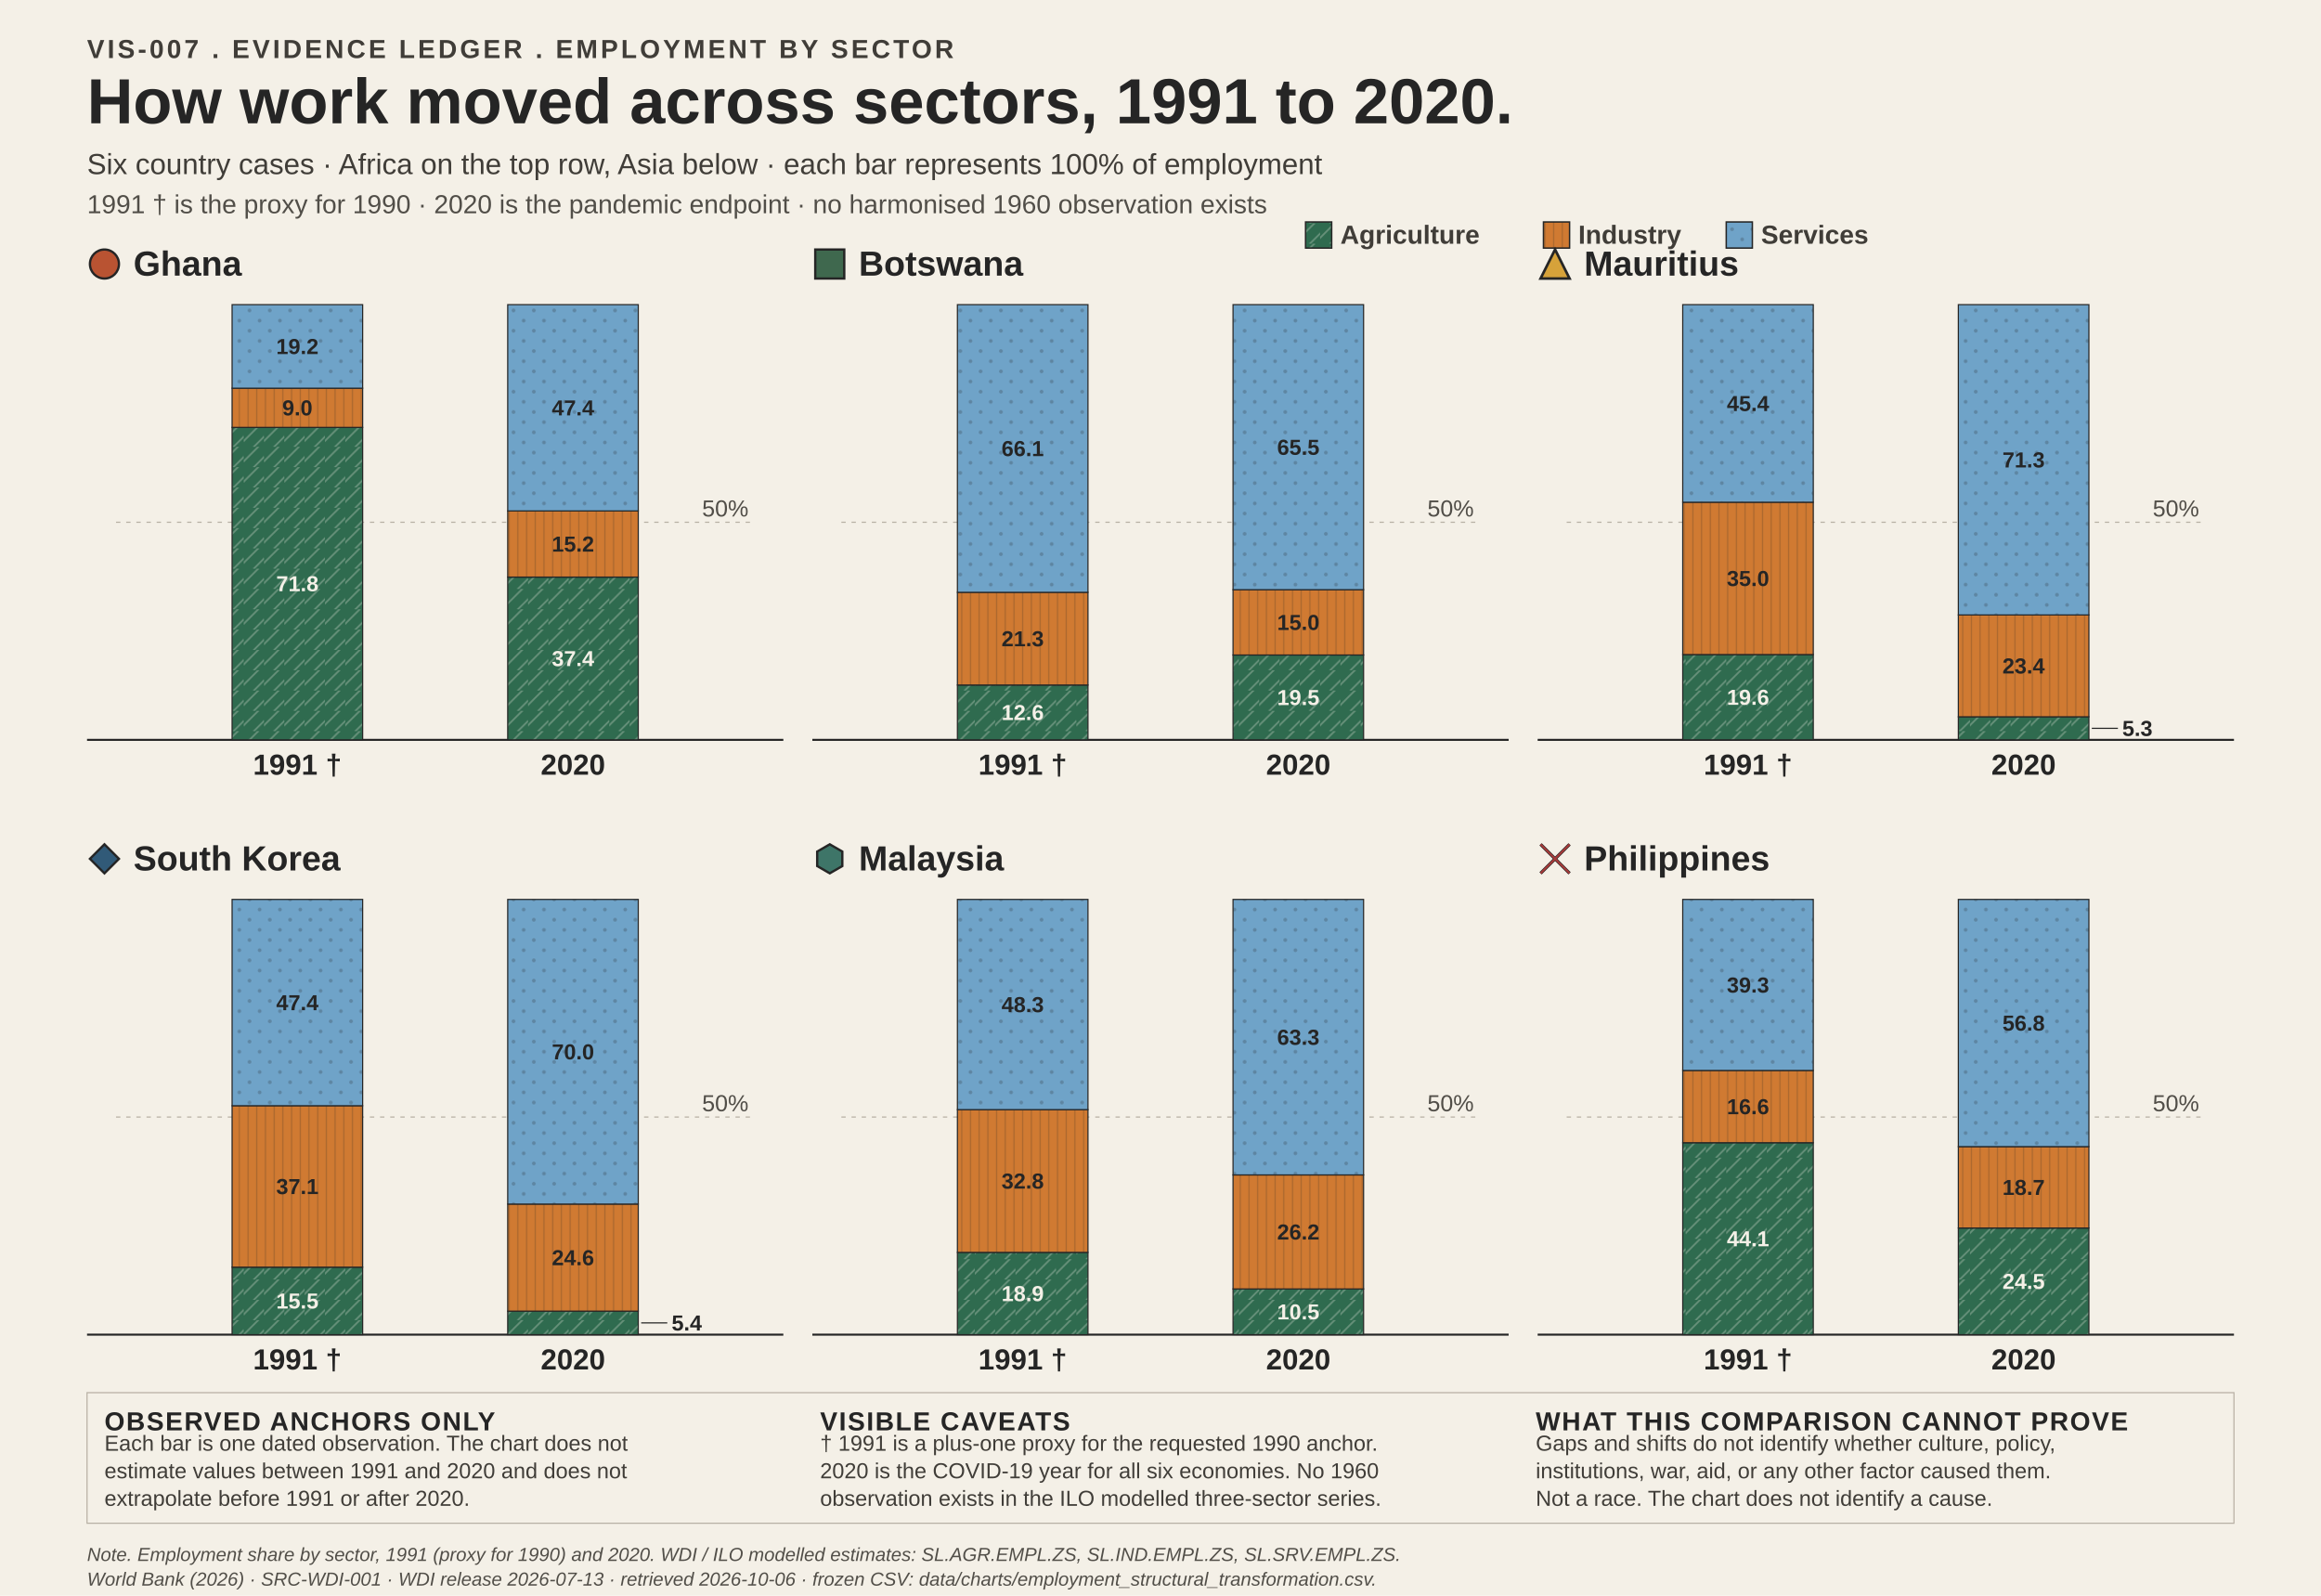
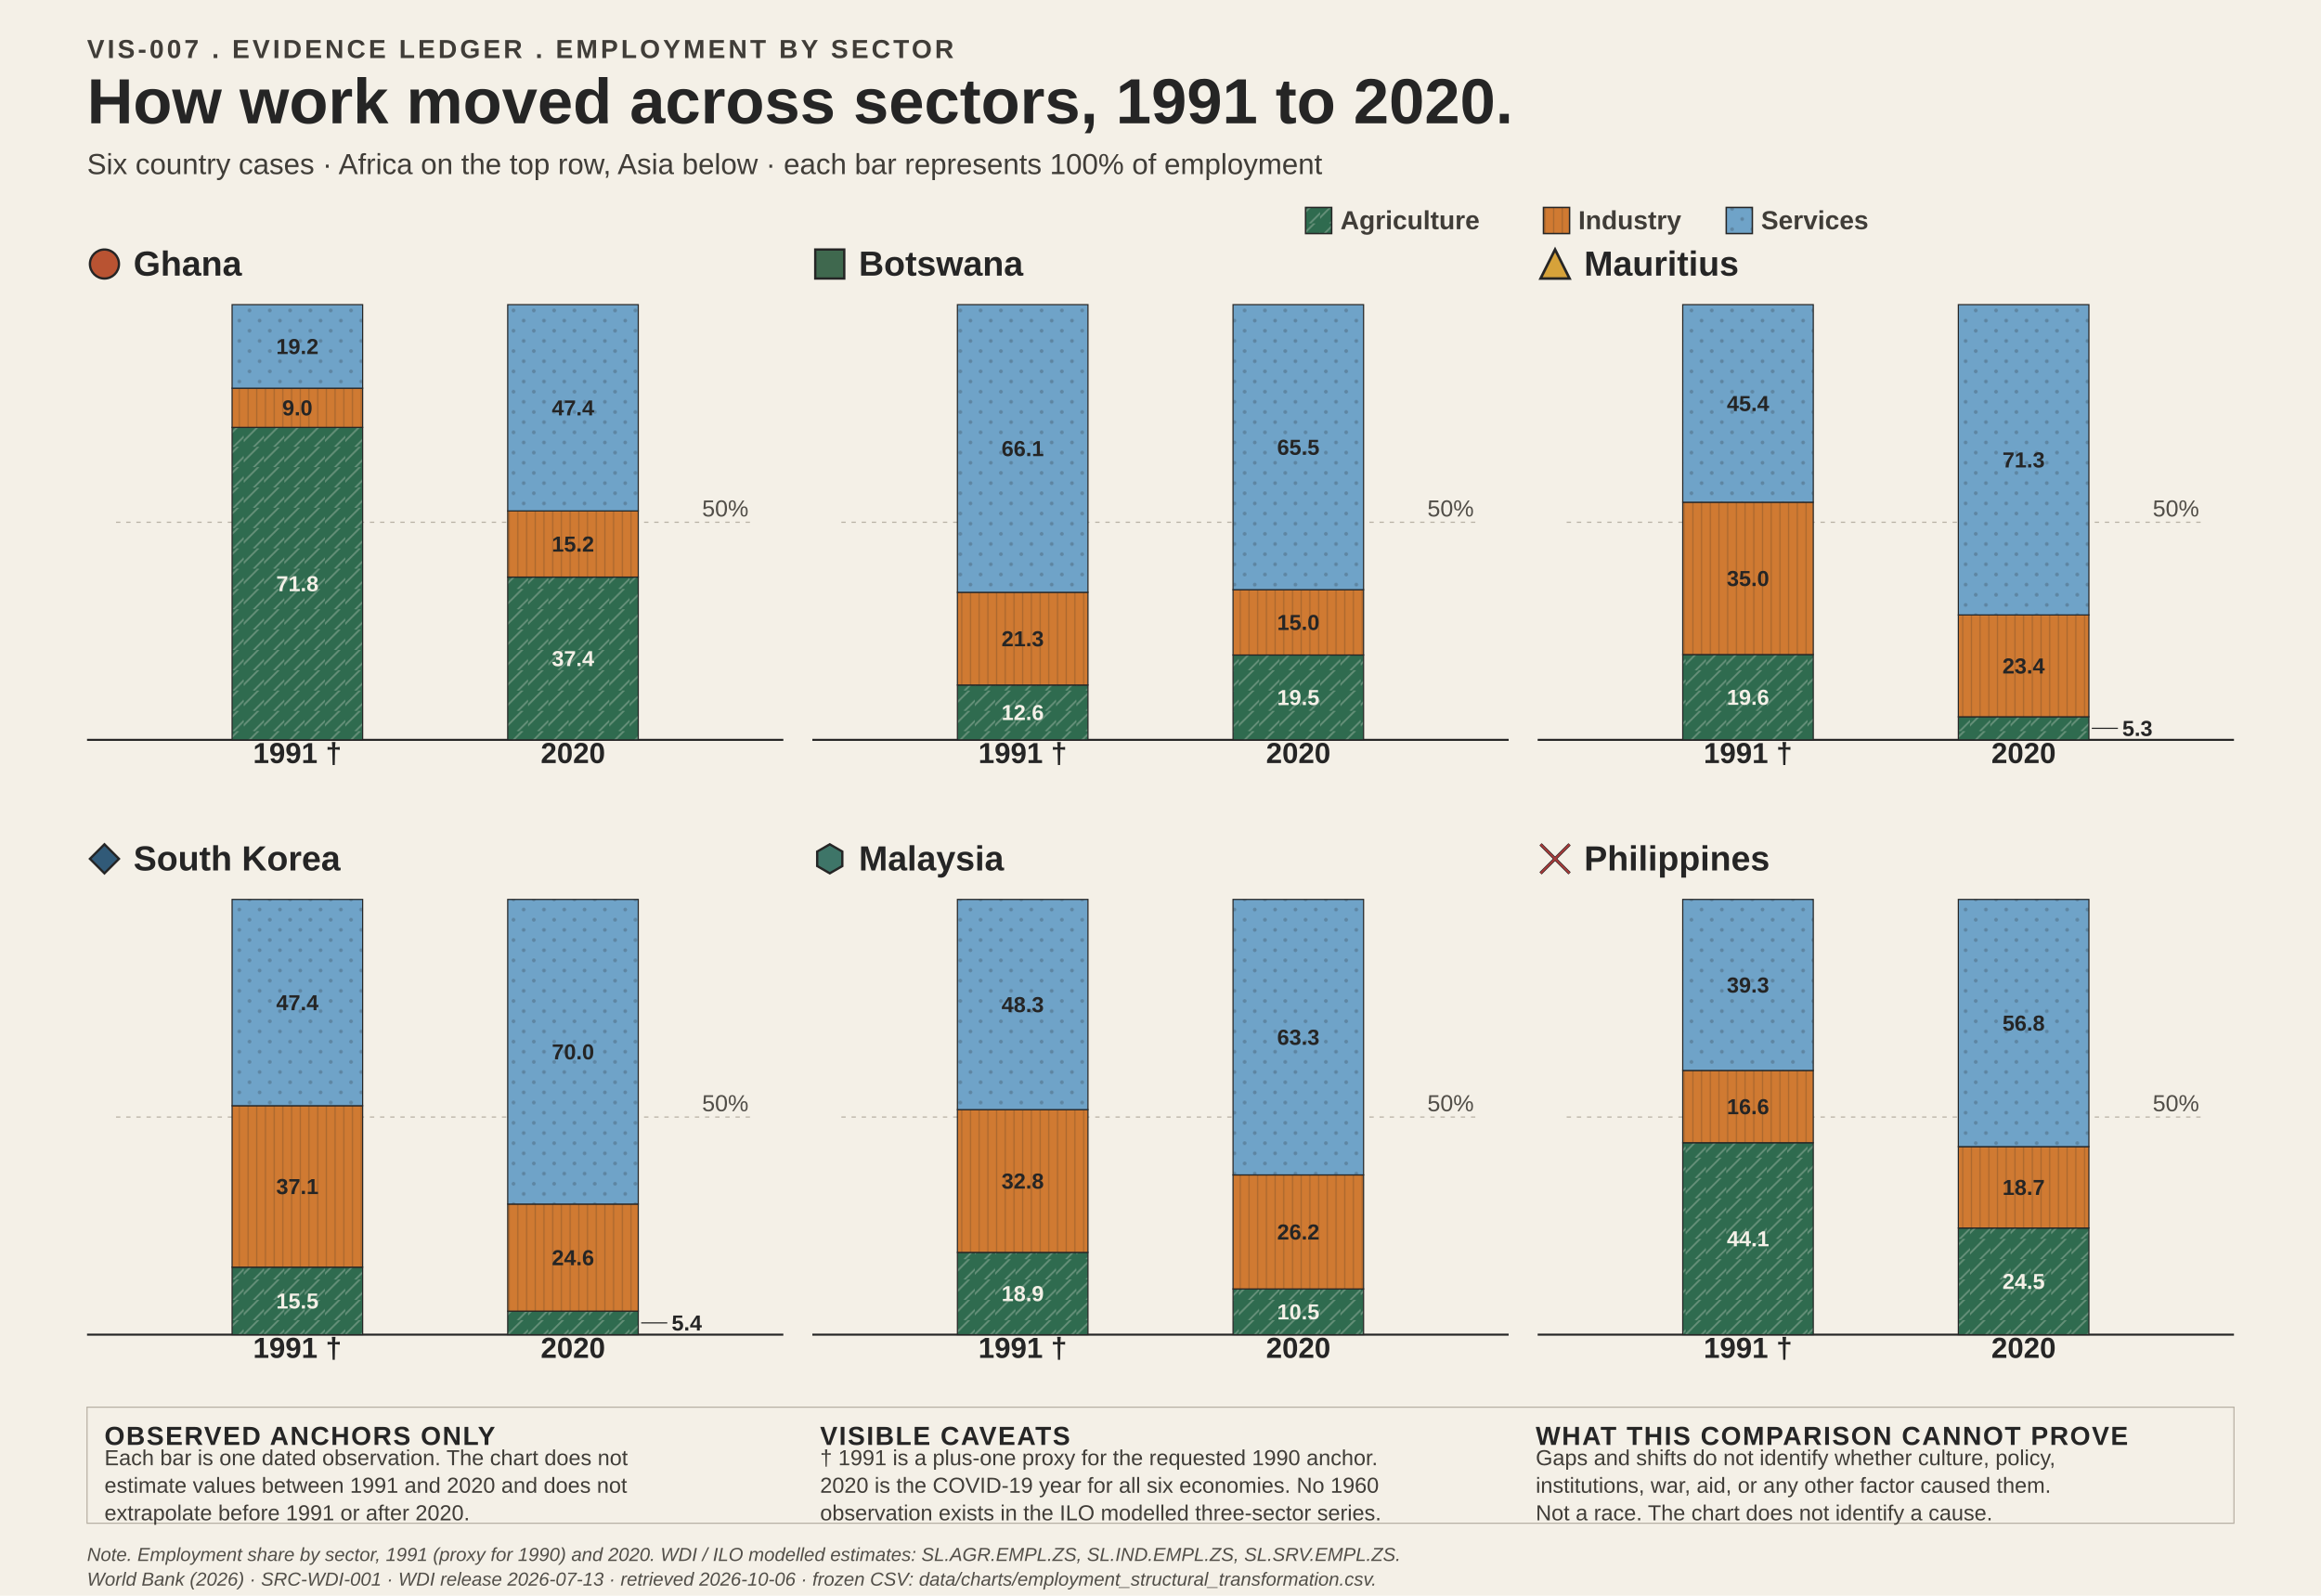
<svg xmlns="http://www.w3.org/2000/svg" viewBox="0 0 1600 1100" width="1600" height="1100" role="img" aria-labelledby="chart-title chart-desc" font-family="Montserrat, &quot;Helvetica Neue&quot;, Arial, sans-serif">
  <defs>
    <pattern id="agriculture-pattern" width="14" height="14" patternUnits="userSpaceOnUse">
      <rect width="14" height="14" fill="#2F6B4F" />
      <path d="M-2,12 L12,-2 M5,16 L16,5" stroke="#F4F0E7" stroke-width="1.2" opacity="0.28" />
    </pattern>
    <pattern id="industry-pattern" width="12" height="12" patternUnits="userSpaceOnUse">
      <rect width="12" height="12" fill="#D07A32" />
      <path d="M3,0 V12 M9,0 V12" stroke="#252525" stroke-width="0.9" opacity="0.20" />
    </pattern>
    <pattern id="services-pattern" width="14" height="14" patternUnits="userSpaceOnUse">
      <rect width="14" height="14" fill="#6FA3C8" />
      <circle cx="4" cy="4" r="1.3" fill="#252525" opacity="0.23" />
      <circle cx="11" cy="11" r="1.3" fill="#252525" opacity="0.23" />
    </pattern>
    <style>rect[fill="#4A3D28"] { fill: url(#agriculture-pattern); } rect[fill="#9B8F6E"] { fill: url(#industry-pattern); } rect[fill="#DBD2BA"] { fill: url(#services-pattern); }</style>
  </defs>
  <rect x="0" y="0" width="1600" height="1100" fill="#F4F0E7" />
  <text x="60" y="40" fill="#403D38" font-size="18" letter-spacing="2" font-weight="600">VIS-007 . EVIDENCE LEDGER . EMPLOYMENT BY SECTOR</text>
  <text x="60" y="85" fill="#252525" font-size="44" font-weight="700">How work moved across sectors, 1991 to 2020.</text>
  <text x="60" y="120" fill="#403D38" font-size="20" font-weight="500">Six country cases · Africa on the top row, Asia below · each bar represents 100% of employment</text>
-   <text x="60" y="147" fill="#514E48" font-size="18" font-weight="400">1991 † is the proxy for 1990 · 2020 is the pandemic endpoint · no harmonised 1960 observation exists</text>
-   <rect x="900" y="153" width="18" height="18" fill="#4A3D28" stroke="#252525" stroke-width="1" />
-   <text x="924" y="168" fill="#403D38" font-size="18" font-weight="600">Agriculture</text>
-   <rect x="1064" y="153" width="18" height="18" fill="#9B8F6E" stroke="#252525" stroke-width="1" />
-   <text x="1088" y="168" fill="#403D38" font-size="18" font-weight="600">Industry</text>
-   <rect x="1190" y="153" width="18" height="18" fill="#DBD2BA" stroke="#252525" stroke-width="1" />
-   <text x="1214" y="168" fill="#403D38" font-size="18" font-weight="600">Services</text>
+   <rect x="900" y="143" width="18" height="18" fill="#4A3D28" stroke="#252525" stroke-width="1" />
+   <text x="924" y="158" fill="#403D38" font-size="18" font-weight="600">Agriculture</text>
+   <rect x="1064" y="143" width="18" height="18" fill="#9B8F6E" stroke="#252525" stroke-width="1" />
+   <text x="1088" y="158" fill="#403D38" font-size="18" font-weight="600">Industry</text>
+   <rect x="1190" y="143" width="18" height="18" fill="#DBD2BA" stroke="#252525" stroke-width="1" />
+   <text x="1214" y="158" fill="#403D38" font-size="18" font-weight="600">Services</text>
  <g aria-label="Ghana: 1991, agriculture 71.8 percent, industry 9.0 percent, services 19.2 percent. 2020, agriculture 37.4 percent, industry 15.2 percent, services 47.4 percent.">
    <circle cx="72.0" cy="182" r="10.0" fill="#B95332" stroke="#252525" stroke-width="1.6" />
    <text x="92.0" y="190.0" fill="#252525" font-size="24" font-weight="700">Ghana</text>
    <line x1="60" y1="510" x2="540" y2="510" stroke="#252525" stroke-width="1.4" />
    <line x1="80" y1="360.0" x2="520" y2="360.0" stroke="#B7B0A4" stroke-width="0.8" stroke-dasharray="3 4" />
    <text x="516" y="356.0" fill="#514E48" font-size="16" text-anchor="end">50%</text>
    <rect x="160.00" y="294.600" width="90" height="215.400" fill="#4A3D28" stroke="#252525" stroke-width="0.8" />
    <text x="205.00" y="407.55" fill="#F4F0E7" font-size="15" font-weight="700" text-anchor="middle" font-variant-numeric="tabular-nums">71.8</text>
    <rect x="160.00" y="267.600" width="90" height="27.000" fill="#9B8F6E" stroke="#252525" stroke-width="0.8" />
    <text x="205.00" y="286.35" fill="#252525" font-size="15" font-weight="700" text-anchor="middle" font-variant-numeric="tabular-nums">9.0</text>
    <rect x="160.00" y="210.000" width="90" height="57.600" fill="#DBD2BA" stroke="#252525" stroke-width="0.8" />
    <text x="205.00" y="244.05" fill="#252525" font-size="15" font-weight="700" text-anchor="middle" font-variant-numeric="tabular-nums">19.2</text>
-     <text x="205.00" y="534.00" fill="#252525" font-size="20" font-weight="700" text-anchor="middle" font-variant-numeric="tabular-nums">1991 †</text>
+     <text x="205.00" y="526.00" fill="#252525" font-size="20" font-weight="700" text-anchor="middle" font-variant-numeric="tabular-nums">1991 †</text>
    <rect x="350.00" y="397.800" width="90" height="112.200" fill="#4A3D28" stroke="#252525" stroke-width="0.8" />
    <text x="395.00" y="459.15" fill="#F4F0E7" font-size="15" font-weight="700" text-anchor="middle" font-variant-numeric="tabular-nums">37.4</text>
    <rect x="350.00" y="352.200" width="90" height="45.600" fill="#9B8F6E" stroke="#252525" stroke-width="0.8" />
    <text x="395.00" y="380.25" fill="#252525" font-size="15" font-weight="700" text-anchor="middle" font-variant-numeric="tabular-nums">15.2</text>
    <rect x="350.00" y="210.000" width="90" height="142.200" fill="#DBD2BA" stroke="#252525" stroke-width="0.8" />
    <text x="395.00" y="286.35" fill="#252525" font-size="15" font-weight="700" text-anchor="middle" font-variant-numeric="tabular-nums">47.4</text>
-     <text x="395.00" y="534.00" fill="#252525" font-size="20" font-weight="700" text-anchor="middle" font-variant-numeric="tabular-nums">2020</text>
+     <text x="395.00" y="526.00" fill="#252525" font-size="20" font-weight="700" text-anchor="middle" font-variant-numeric="tabular-nums">2020</text>
  </g>
  <g aria-label="Botswana: 1991, agriculture 12.6 percent, industry 21.3 percent, services 66.1 percent. 2020, agriculture 19.5 percent, industry 15.0 percent, services 65.5 percent.">
    <rect x="562.0" y="172.0" width="20" height="20" fill="#3F684E" stroke="#252525" stroke-width="1.6" />
    <text x="592.0" y="190.0" fill="#252525" font-size="24" font-weight="700">Botswana</text>
    <line x1="560" y1="510" x2="1040" y2="510" stroke="#252525" stroke-width="1.4" />
    <line x1="580" y1="360.0" x2="1020" y2="360.0" stroke="#B7B0A4" stroke-width="0.8" stroke-dasharray="3 4" />
    <text x="1016" y="356.0" fill="#514E48" font-size="16" text-anchor="end">50%</text>
    <rect x="660.00" y="472.200" width="90" height="37.800" fill="#4A3D28" stroke="#252525" stroke-width="0.8" />
    <text x="705.00" y="496.35" fill="#F4F0E7" font-size="15" font-weight="700" text-anchor="middle" font-variant-numeric="tabular-nums">12.6</text>
    <rect x="660.00" y="408.300" width="90" height="63.900" fill="#9B8F6E" stroke="#252525" stroke-width="0.8" />
    <text x="705.00" y="445.50" fill="#252525" font-size="15" font-weight="700" text-anchor="middle" font-variant-numeric="tabular-nums">21.3</text>
    <rect x="660.00" y="210.000" width="90" height="198.300" fill="#DBD2BA" stroke="#252525" stroke-width="0.8" />
    <text x="705.00" y="314.40" fill="#252525" font-size="15" font-weight="700" text-anchor="middle" font-variant-numeric="tabular-nums">66.1</text>
-     <text x="705.00" y="534.00" fill="#252525" font-size="20" font-weight="700" text-anchor="middle" font-variant-numeric="tabular-nums">1991 †</text>
+     <text x="705.00" y="526.00" fill="#252525" font-size="20" font-weight="700" text-anchor="middle" font-variant-numeric="tabular-nums">1991 †</text>
    <rect x="850.00" y="451.500" width="90" height="58.500" fill="#4A3D28" stroke="#252525" stroke-width="0.8" />
    <text x="895.00" y="486.00" fill="#F4F0E7" font-size="15" font-weight="700" text-anchor="middle" font-variant-numeric="tabular-nums">19.5</text>
    <rect x="850.00" y="406.500" width="90" height="45.000" fill="#9B8F6E" stroke="#252525" stroke-width="0.8" />
    <text x="895.00" y="434.25" fill="#252525" font-size="15" font-weight="700" text-anchor="middle" font-variant-numeric="tabular-nums">15.0</text>
    <rect x="850.00" y="210.000" width="90" height="196.500" fill="#DBD2BA" stroke="#252525" stroke-width="0.8" />
    <text x="895.00" y="313.50" fill="#252525" font-size="15" font-weight="700" text-anchor="middle" font-variant-numeric="tabular-nums">65.5</text>
-     <text x="895.00" y="534.00" fill="#252525" font-size="20" font-weight="700" text-anchor="middle" font-variant-numeric="tabular-nums">2020</text>
+     <text x="895.00" y="526.00" fill="#252525" font-size="20" font-weight="700" text-anchor="middle" font-variant-numeric="tabular-nums">2020</text>
  </g>
  <g aria-label="Mauritius: 1991, agriculture 19.6 percent, industry 35.0 percent, services 45.4 percent. 2020, agriculture 5.3 percent, industry 23.4 percent, services 71.3 percent.">
    <polygon points="1072.0,172.0 1082.0,192.0 1062.0,192.0" fill="#D6A23A" stroke="#252525" stroke-width="1.8" />
    <text x="1092.0" y="190.0" fill="#252525" font-size="24" font-weight="700">Mauritius</text>
    <line x1="1060" y1="510" x2="1540" y2="510" stroke="#252525" stroke-width="1.4" />
    <line x1="1080" y1="360.0" x2="1520" y2="360.0" stroke="#B7B0A4" stroke-width="0.8" stroke-dasharray="3 4" />
    <text x="1516" y="356.0" fill="#514E48" font-size="16" text-anchor="end">50%</text>
    <rect x="1160.00" y="451.200" width="90" height="58.800" fill="#4A3D28" stroke="#252525" stroke-width="0.8" />
    <text x="1205.00" y="485.85" fill="#F4F0E7" font-size="15" font-weight="700" text-anchor="middle" font-variant-numeric="tabular-nums">19.6</text>
    <rect x="1160.00" y="346.200" width="90" height="105.000" fill="#9B8F6E" stroke="#252525" stroke-width="0.8" />
    <text x="1205.00" y="403.95" fill="#252525" font-size="15" font-weight="700" text-anchor="middle" font-variant-numeric="tabular-nums">35.0</text>
    <rect x="1160.00" y="210.000" width="90" height="136.200" fill="#DBD2BA" stroke="#252525" stroke-width="0.8" />
    <text x="1205.00" y="283.35" fill="#252525" font-size="15" font-weight="700" text-anchor="middle" font-variant-numeric="tabular-nums">45.4</text>
-     <text x="1205.00" y="534.00" fill="#252525" font-size="20" font-weight="700" text-anchor="middle" font-variant-numeric="tabular-nums">1991 †</text>
+     <text x="1205.00" y="526.00" fill="#252525" font-size="20" font-weight="700" text-anchor="middle" font-variant-numeric="tabular-nums">1991 †</text>
    <rect x="1350.00" y="494.100" width="90" height="15.900" fill="#4A3D28" stroke="#252525" stroke-width="0.8" />
    <line x1="1442.0" y1="502.05" x2="1460.0" y2="502.05" stroke="#252525" stroke-width="0.8" />
    <text x="1463.0" y="507.30" fill="#252525" font-size="15" font-weight="700" font-variant-numeric="tabular-nums" text-anchor="start">5.3</text>
    <rect x="1350.00" y="423.900" width="90" height="70.200" fill="#9B8F6E" stroke="#252525" stroke-width="0.8" />
    <text x="1395.00" y="464.25" fill="#252525" font-size="15" font-weight="700" text-anchor="middle" font-variant-numeric="tabular-nums">23.4</text>
    <rect x="1350.00" y="210.000" width="90" height="213.900" fill="#DBD2BA" stroke="#252525" stroke-width="0.8" />
    <text x="1395.00" y="322.20" fill="#252525" font-size="15" font-weight="700" text-anchor="middle" font-variant-numeric="tabular-nums">71.3</text>
-     <text x="1395.00" y="534.00" fill="#252525" font-size="20" font-weight="700" text-anchor="middle" font-variant-numeric="tabular-nums">2020</text>
+     <text x="1395.00" y="526.00" fill="#252525" font-size="20" font-weight="700" text-anchor="middle" font-variant-numeric="tabular-nums">2020</text>
  </g>
  <g aria-label="South Korea: 1991, agriculture 15.5 percent, industry 37.1 percent, services 47.4 percent. 2020, agriculture 5.4 percent, industry 24.6 percent, services 70.0 percent.">
    <polygon points="72.0,582.0 82.0,592 72.0,602.0 62.0,592" fill="#315A78" stroke="#252525" stroke-width="1.6" />
    <text x="92.0" y="600.0" fill="#252525" font-size="24" font-weight="700">South Korea</text>
    <line x1="60" y1="920" x2="540" y2="920" stroke="#252525" stroke-width="1.4" />
    <line x1="80" y1="770.0" x2="520" y2="770.0" stroke="#B7B0A4" stroke-width="0.8" stroke-dasharray="3 4" />
    <text x="516" y="766.0" fill="#514E48" font-size="16" text-anchor="end">50%</text>
    <rect x="160.00" y="873.500" width="90" height="46.500" fill="#4A3D28" stroke="#252525" stroke-width="0.8" />
    <text x="205.00" y="902.00" fill="#F4F0E7" font-size="15" font-weight="700" text-anchor="middle" font-variant-numeric="tabular-nums">15.5</text>
    <rect x="160.00" y="762.200" width="90" height="111.300" fill="#9B8F6E" stroke="#252525" stroke-width="0.8" />
    <text x="205.00" y="823.10" fill="#252525" font-size="15" font-weight="700" text-anchor="middle" font-variant-numeric="tabular-nums">37.1</text>
    <rect x="160.00" y="620.000" width="90" height="142.200" fill="#DBD2BA" stroke="#252525" stroke-width="0.8" />
    <text x="205.00" y="696.35" fill="#252525" font-size="15" font-weight="700" text-anchor="middle" font-variant-numeric="tabular-nums">47.4</text>
-     <text x="205.00" y="944.00" fill="#252525" font-size="20" font-weight="700" text-anchor="middle" font-variant-numeric="tabular-nums">1991 †</text>
+     <text x="205.00" y="936.00" fill="#252525" font-size="20" font-weight="700" text-anchor="middle" font-variant-numeric="tabular-nums">1991 †</text>
    <rect x="350.00" y="903.800" width="90" height="16.200" fill="#4A3D28" stroke="#252525" stroke-width="0.8" />
    <line x1="442.0" y1="911.90" x2="460.0" y2="911.90" stroke="#252525" stroke-width="0.8" />
    <text x="463.0" y="917.15" fill="#252525" font-size="15" font-weight="700" font-variant-numeric="tabular-nums" text-anchor="start">5.4</text>
    <rect x="350.00" y="830.000" width="90" height="73.800" fill="#9B8F6E" stroke="#252525" stroke-width="0.8" />
    <text x="395.00" y="872.15" fill="#252525" font-size="15" font-weight="700" text-anchor="middle" font-variant-numeric="tabular-nums">24.6</text>
    <rect x="350.00" y="620.000" width="90" height="210.000" fill="#DBD2BA" stroke="#252525" stroke-width="0.8" />
    <text x="395.00" y="730.25" fill="#252525" font-size="15" font-weight="700" text-anchor="middle" font-variant-numeric="tabular-nums">70.0</text>
-     <text x="395.00" y="944.00" fill="#252525" font-size="20" font-weight="700" text-anchor="middle" font-variant-numeric="tabular-nums">2020</text>
+     <text x="395.00" y="936.00" fill="#252525" font-size="20" font-weight="700" text-anchor="middle" font-variant-numeric="tabular-nums">2020</text>
  </g>
  <g aria-label="Malaysia: 1991, agriculture 18.9 percent, industry 32.8 percent, services 48.3 percent. 2020, agriculture 10.5 percent, industry 26.2 percent, services 63.3 percent.">
    <polygon points="580.66,597.00 572.00,602.00 563.34,597.00 563.34,587.00 572.00,582.00 580.66,587.00" fill="#3E7568" stroke="#252525" stroke-width="1.6" />
    <text x="592.0" y="600.0" fill="#252525" font-size="24" font-weight="700">Malaysia</text>
    <line x1="560" y1="920" x2="1040" y2="920" stroke="#252525" stroke-width="1.4" />
    <line x1="580" y1="770.0" x2="1020" y2="770.0" stroke="#B7B0A4" stroke-width="0.8" stroke-dasharray="3 4" />
    <text x="1016" y="766.0" fill="#514E48" font-size="16" text-anchor="end">50%</text>
    <rect x="660.00" y="863.300" width="90" height="56.700" fill="#4A3D28" stroke="#252525" stroke-width="0.8" />
    <text x="705.00" y="896.90" fill="#F4F0E7" font-size="15" font-weight="700" text-anchor="middle" font-variant-numeric="tabular-nums">18.9</text>
    <rect x="660.00" y="764.900" width="90" height="98.400" fill="#9B8F6E" stroke="#252525" stroke-width="0.8" />
    <text x="705.00" y="819.35" fill="#252525" font-size="15" font-weight="700" text-anchor="middle" font-variant-numeric="tabular-nums">32.8</text>
    <rect x="660.00" y="620.000" width="90" height="144.900" fill="#DBD2BA" stroke="#252525" stroke-width="0.8" />
    <text x="705.00" y="697.70" fill="#252525" font-size="15" font-weight="700" text-anchor="middle" font-variant-numeric="tabular-nums">48.3</text>
-     <text x="705.00" y="944.00" fill="#252525" font-size="20" font-weight="700" text-anchor="middle" font-variant-numeric="tabular-nums">1991 †</text>
+     <text x="705.00" y="936.00" fill="#252525" font-size="20" font-weight="700" text-anchor="middle" font-variant-numeric="tabular-nums">1991 †</text>
    <rect x="850.00" y="888.500" width="90" height="31.500" fill="#4A3D28" stroke="#252525" stroke-width="0.8" />
    <text x="895.00" y="909.50" fill="#F4F0E7" font-size="15" font-weight="700" text-anchor="middle" font-variant-numeric="tabular-nums">10.5</text>
    <rect x="850.00" y="809.900" width="90" height="78.600" fill="#9B8F6E" stroke="#252525" stroke-width="0.8" />
    <text x="895.00" y="854.45" fill="#252525" font-size="15" font-weight="700" text-anchor="middle" font-variant-numeric="tabular-nums">26.2</text>
    <rect x="850.00" y="620.000" width="90" height="189.900" fill="#DBD2BA" stroke="#252525" stroke-width="0.8" />
    <text x="895.00" y="720.20" fill="#252525" font-size="15" font-weight="700" text-anchor="middle" font-variant-numeric="tabular-nums">63.3</text>
-     <text x="895.00" y="944.00" fill="#252525" font-size="20" font-weight="700" text-anchor="middle" font-variant-numeric="tabular-nums">2020</text>
+     <text x="895.00" y="936.00" fill="#252525" font-size="20" font-weight="700" text-anchor="middle" font-variant-numeric="tabular-nums">2020</text>
  </g>
  <g aria-label="Philippines: 1991, agriculture 44.1 percent, industry 16.6 percent, services 39.3 percent. 2020, agriculture 24.5 percent, industry 18.7 percent, services 56.8 percent.">
    <g stroke="#252525" stroke-width="2.2" fill="none">
      <line x1="1062.0" y1="582.0" x2="1082.0" y2="602.0" />
      <line x1="1062.0" y1="602.0" x2="1082.0" y2="582.0" />
    </g>
    <g stroke="#A63A3A" stroke-width="1.4" fill="none">
      <line x1="1062.0" y1="582.0" x2="1082.0" y2="602.0" />
      <line x1="1062.0" y1="602.0" x2="1082.0" y2="582.0" />
    </g>
    <text x="1092.0" y="600.0" fill="#252525" font-size="24" font-weight="700">Philippines</text>
    <line x1="1060" y1="920" x2="1540" y2="920" stroke="#252525" stroke-width="1.4" />
    <line x1="1080" y1="770.0" x2="1520" y2="770.0" stroke="#B7B0A4" stroke-width="0.8" stroke-dasharray="3 4" />
    <text x="1516" y="766.0" fill="#514E48" font-size="16" text-anchor="end">50%</text>
    <rect x="1160.00" y="787.700" width="90" height="132.300" fill="#4A3D28" stroke="#252525" stroke-width="0.8" />
    <text x="1205.00" y="859.10" fill="#F4F0E7" font-size="15" font-weight="700" text-anchor="middle" font-variant-numeric="tabular-nums">44.1</text>
    <rect x="1160.00" y="737.900" width="90" height="49.800" fill="#9B8F6E" stroke="#252525" stroke-width="0.8" />
    <text x="1205.00" y="768.05" fill="#252525" font-size="15" font-weight="700" text-anchor="middle" font-variant-numeric="tabular-nums">16.6</text>
    <rect x="1160.00" y="620.000" width="90" height="117.900" fill="#DBD2BA" stroke="#252525" stroke-width="0.8" />
    <text x="1205.00" y="684.20" fill="#252525" font-size="15" font-weight="700" text-anchor="middle" font-variant-numeric="tabular-nums">39.3</text>
-     <text x="1205.00" y="944.00" fill="#252525" font-size="20" font-weight="700" text-anchor="middle" font-variant-numeric="tabular-nums">1991 †</text>
+     <text x="1205.00" y="936.00" fill="#252525" font-size="20" font-weight="700" text-anchor="middle" font-variant-numeric="tabular-nums">1991 †</text>
    <rect x="1350.00" y="846.500" width="90" height="73.500" fill="#4A3D28" stroke="#252525" stroke-width="0.8" />
    <text x="1395.00" y="888.50" fill="#F4F0E7" font-size="15" font-weight="700" text-anchor="middle" font-variant-numeric="tabular-nums">24.5</text>
    <rect x="1350.00" y="790.400" width="90" height="56.100" fill="#9B8F6E" stroke="#252525" stroke-width="0.8" />
    <text x="1395.00" y="823.70" fill="#252525" font-size="15" font-weight="700" text-anchor="middle" font-variant-numeric="tabular-nums">18.7</text>
    <rect x="1350.00" y="620.000" width="90" height="170.400" fill="#DBD2BA" stroke="#252525" stroke-width="0.8" />
    <text x="1395.00" y="710.45" fill="#252525" font-size="15" font-weight="700" text-anchor="middle" font-variant-numeric="tabular-nums">56.8</text>
-     <text x="1395.00" y="944.00" fill="#252525" font-size="20" font-weight="700" text-anchor="middle" font-variant-numeric="tabular-nums">2020</text>
+     <text x="1395.00" y="936.00" fill="#252525" font-size="20" font-weight="700" text-anchor="middle" font-variant-numeric="tabular-nums">2020</text>
  </g>
-   <rect x="60" y="960" width="1480" height="90" fill="#F4F0E7" stroke="#B7B0A4" stroke-width="0.8" />
-   <text x="72.00" y="986.00" fill="#252525" font-size="18" font-weight="700" letter-spacing="1">OBSERVED ANCHORS ONLY</text>
-   <text x="72.00" y="1000.00" fill="#403D38" font-size="15">Each bar is one dated observation. The chart does not</text>
-   <text x="72.00" y="1019.00" fill="#403D38" font-size="15">estimate values between 1991 and 2020 and does not</text>
-   <text x="72.00" y="1038.00" fill="#403D38" font-size="15">extrapolate before 1991 or after 2020.</text>
-   <text x="565.33" y="986.00" fill="#252525" font-size="18" font-weight="700" letter-spacing="1">VISIBLE CAVEATS</text>
-   <text x="565.33" y="1000.00" fill="#403D38" font-size="15">† 1991 is a plus-one proxy for the requested 1990 anchor.</text>
-   <text x="565.33" y="1019.00" fill="#403D38" font-size="15">2020 is the COVID-19 year for all six economies. No 1960</text>
-   <text x="565.33" y="1038.00" fill="#403D38" font-size="15">observation exists in the ILO modelled three-sector series.</text>
-   <text x="1058.67" y="986.00" fill="#252525" font-size="18" font-weight="700" letter-spacing="1">WHAT THIS COMPARISON CANNOT PROVE</text>
-   <text x="1058.67" y="1000.00" fill="#403D38" font-size="15">Gaps and shifts do not identify whether culture, policy,</text>
-   <text x="1058.67" y="1019.00" fill="#403D38" font-size="15">institutions, war, aid, or any other factor caused them.</text>
-   <text x="1058.67" y="1038.00" fill="#403D38" font-size="15">Not a race. The chart does not identify a cause.</text>
+   <rect x="60" y="970" width="1480" height="80" fill="#F4F0E7" stroke="#B7B0A4" stroke-width="0.8" />
+   <text x="72.00" y="996.00" fill="#252525" font-size="18" font-weight="700" letter-spacing="1">OBSERVED ANCHORS ONLY</text>
+   <text x="72.00" y="1010.00" fill="#403D38" font-size="15">Each bar is one dated observation. The chart does not</text>
+   <text x="72.00" y="1029.00" fill="#403D38" font-size="15">estimate values between 1991 and 2020 and does not</text>
+   <text x="72.00" y="1048.00" fill="#403D38" font-size="15">extrapolate before 1991 or after 2020.</text>
+   <text x="565.33" y="996.00" fill="#252525" font-size="18" font-weight="700" letter-spacing="1">VISIBLE CAVEATS</text>
+   <text x="565.33" y="1010.00" fill="#403D38" font-size="15">† 1991 is a plus-one proxy for the requested 1990 anchor.</text>
+   <text x="565.33" y="1029.00" fill="#403D38" font-size="15">2020 is the COVID-19 year for all six economies. No 1960</text>
+   <text x="565.33" y="1048.00" fill="#403D38" font-size="15">observation exists in the ILO modelled three-sector series.</text>
+   <text x="1058.67" y="996.00" fill="#252525" font-size="18" font-weight="700" letter-spacing="1">WHAT THIS COMPARISON CANNOT PROVE</text>
+   <text x="1058.67" y="1010.00" fill="#403D38" font-size="15">Gaps and shifts do not identify whether culture, policy,</text>
+   <text x="1058.67" y="1029.00" fill="#403D38" font-size="15">institutions, war, aid, or any other factor caused them.</text>
+   <text x="1058.67" y="1048.00" fill="#403D38" font-size="15">Not a race. The chart does not identify a cause.</text>
  <text x="60" y="1076.00" fill="#514E48" font-size="13" font-style="italic">Note. Employment share by sector, 1991 (proxy for 1990) and 2020. WDI / ILO modelled estimates: SL.AGR.EMPL.ZS, SL.IND.EMPL.ZS, SL.SRV.EMPL.ZS.</text>
  <text x="60" y="1093.00" fill="#514E48" font-size="13" font-style="italic">World Bank (2026) · SRC-WDI-001 · WDI release 2026-07-13 · retrieved 2026-10-06 · frozen CSV: data/charts/employment_structural_transformation.csv.</text>
</svg>
